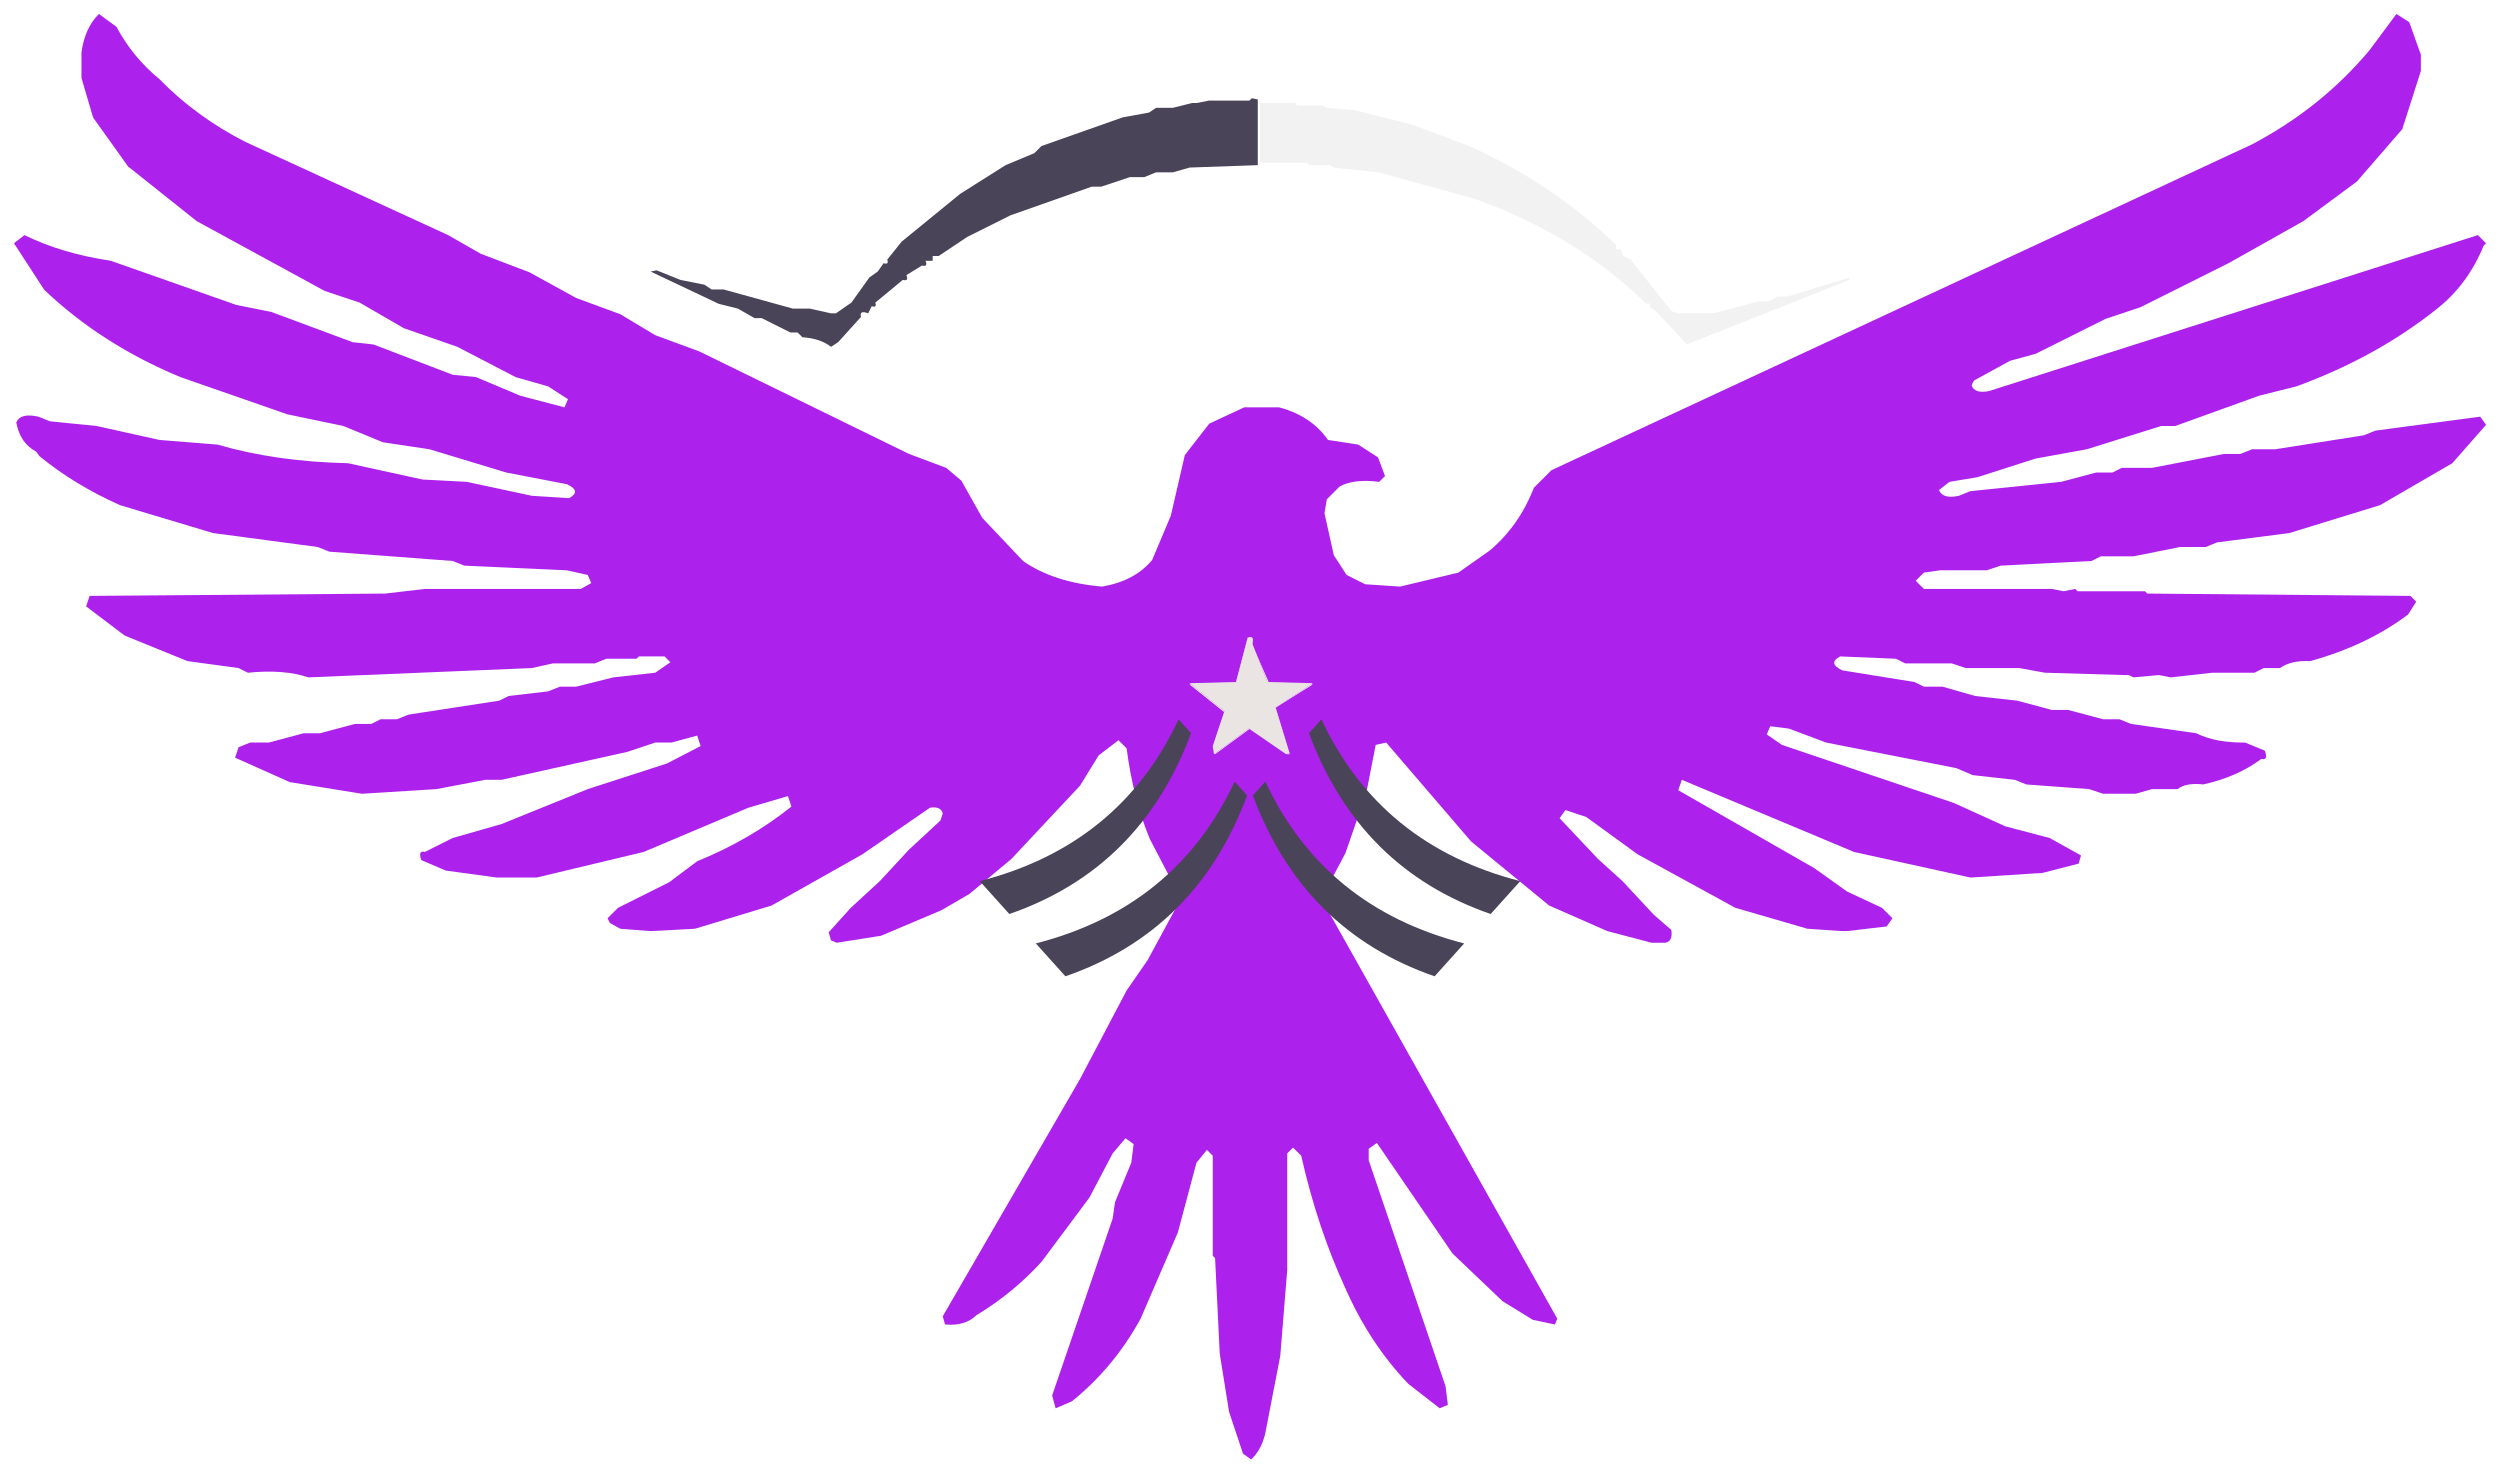
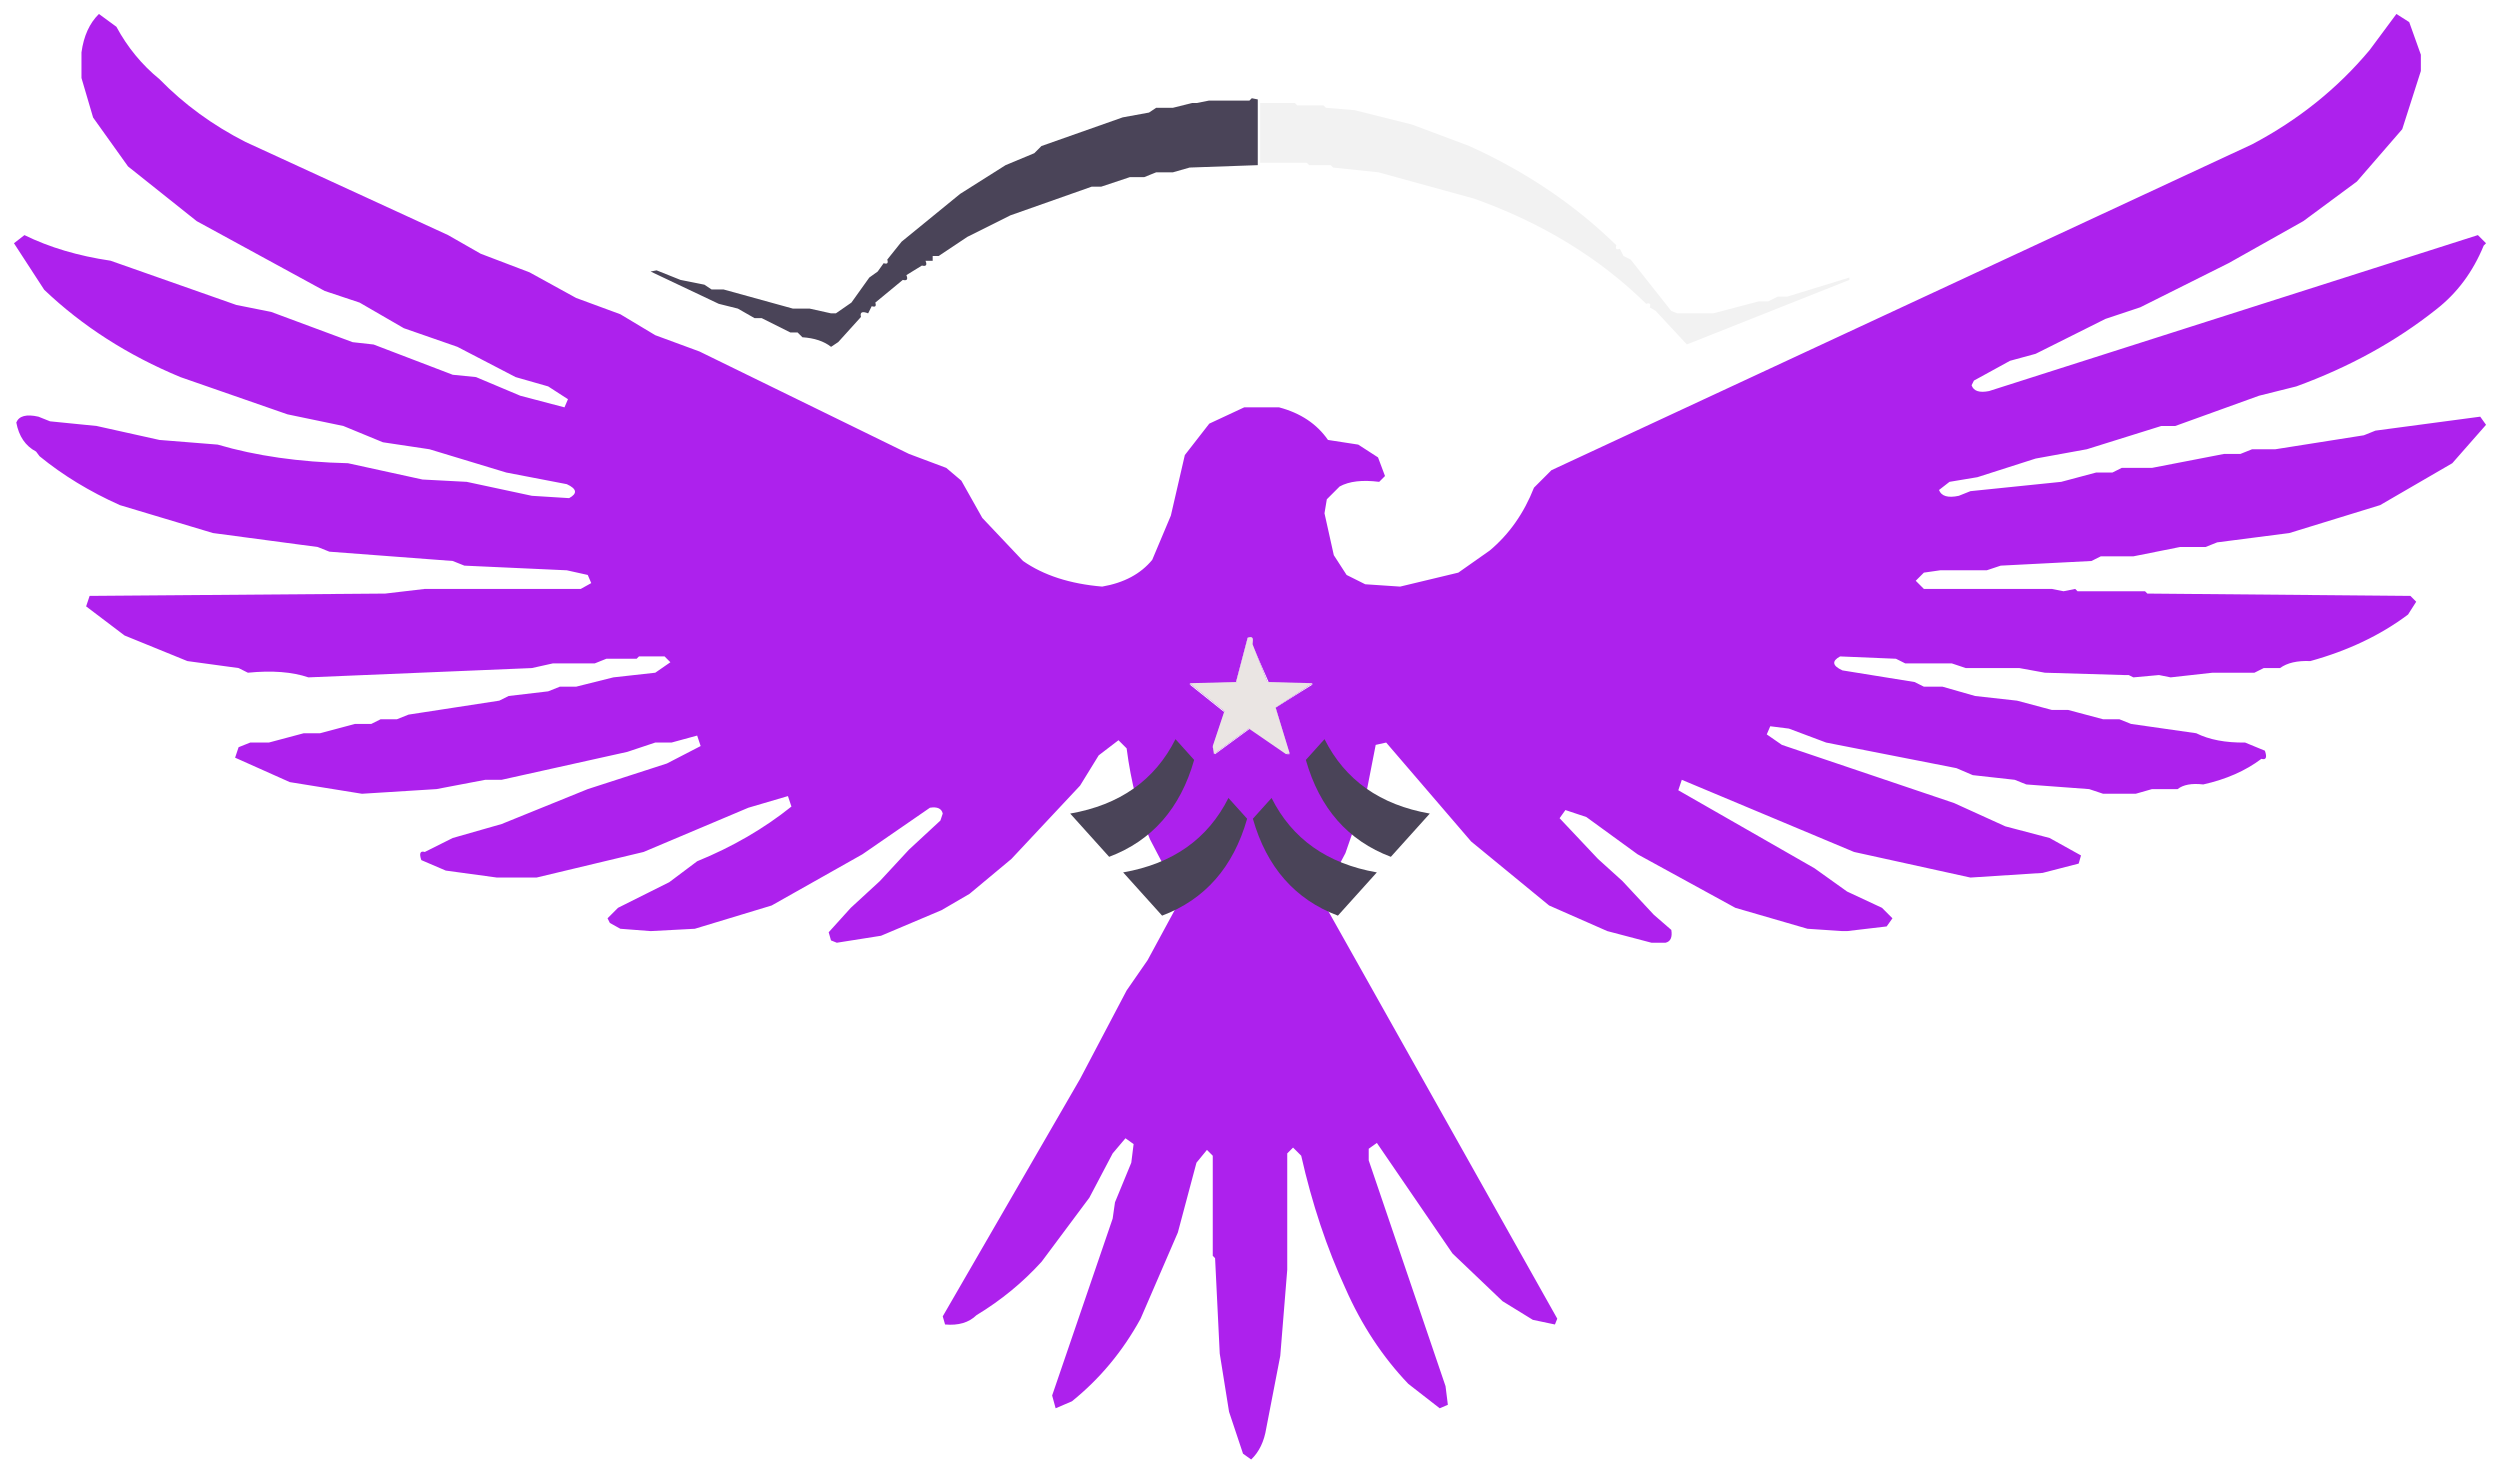
<svg xmlns="http://www.w3.org/2000/svg" viewBox="167 84 1074 633">
  <g fill="#AD21ED">
    <path d="M 209.5 90 L 217 95.5 Q 224.2 108.8 235.5 118 Q 251.3 134.2 272.5 145 L 359.5 185 L 373.5 193 L 394.5 201 L 414.5 212 L 433.5 219 L 448.5 228 L 467.5 235 L 557.5 279 L 573.5 285 L 580 290.5 L 589 306.5 L 606.5 325 Q 619.75 334.25 640.5 336 Q 654.57 333.57 662 324.5 L 670 305.5 L 676 279.5 L 686.5 266 L 701.5 259 L 716.5 259 Q 730.33 262.67 737.5 273 L 750.5 275 L 759 280.5 L 762 288.5 L 759.5 291 Q 748.63 289.62 742.5 293 L 737 298.5 L 736 304.5 L 740 322.5 L 745.5 331 L 753.5 335 L 768.5 336 L 793.5 330 L 807 320.5 Q 819.51 310.01 826 293.5 L 833.5 286 L 1134.5 146 Q 1164.29 130.29 1185 105.5 L 1196.5 90 L 1202 93.5 L 1207 107.5 L 1207 114.5 L 1199 139.5 L 1179.5 162 L 1156.5 179 L 1124.5 197 L 1086.5 216 L 1071.5 221 L 1041.5 236 L 1030.5 239 L 1015 247.5 L 1014 249.5 Q 1015.25 253.25 1021.5 252 L 1231.5 185 L 1235 188.5 L 1234 189.5 Q 1227.02 206.52 1213.5 217 Q 1187.57 237.57 1153.5 250 L 1137.5 254 L 1101.5 267 L 1095.5 267 L 1063.5 277 L 1041.5 281 L 1016.5 289 L 1004.5 291 L 1000 294.5 Q 1001.5 298.5 1008.5 297 L 1013.5 295 L 1052.5 291 L 1067.5 287 L 1074.5 287 L 1078.5 285 L 1091.5 285 L 1122.5 279 L 1129.5 279 L 1134.5 277 L 1144.5 277 L 1182.5 271 L 1187.5 269 L 1232.5 263 L 1235 266.5 L 1220.5 283 L 1189.5 301 L 1150.5 313 L 1119.5 317 L 1114.5 319 L 1103.5 319 L 1083.5 323 L 1069.5 323 L 1065.5 325 L 1026.5 327 L 1020.5 329 L 1000.5 329 L 993.5 330 L 990 333.5 L 993.5 337 L 1048.5 337 L 1053.5 338 L 1058.5 337 L 1059.5 338 L 1088.5 338 L 1089.5 339 L 1202.5 340 L 1205 342.5 L 1201.5 348 Q 1183.8 361.3 1159.5 368 Q 1151.13 367.63 1146.5 371 L 1139.5 371 L 1135.5 373 L 1117.5 373 L 1099.5 375 L 1094.5 374 L 1083.5 375 L 1081.5 374 L 1079.5 374 L 1045.5 373 L 1034.5 371 L 1011.5 371 L 1005.5 369 L 985.5 369 L 981.5 367 L 957.5 366 Q 952 369 958.5 372 L 989.5 377 L 993.5 379 L 1001.5 379 L 1015.5 383 L 1033.5 385 L 1048.5 389 L 1055.5 389 L 1070.5 393 L 1077.5 393 L 1082.5 395 L 1110.5 399 Q 1118.84 403.16 1131.5 403 L 1140 406.5 Q 1141.5 410.88 1138.5 410 Q 1128.23 417.73 1113.5 421 Q 1106.14 420.14 1102.5 423 L 1091.5 423 L 1084.5 425 L 1070.5 425 L 1064.5 423 L 1037.5 421 L 1032.5 419 L 1014.5 417 L 1007.5 414 L 951.5 403 L 935.5 397 L 927.5 396 L 926 399.5 L 932.5 404 L 1006.5 429 L 1028.5 439 L 1047.5 444 L 1061 451.5 L 1060 455 L 1044.5 459 L 1013.5 461 L 963.5 450 L 889.5 419 L 888 423.5 L 946.5 457 L 960.5 467 L 975.5 474 L 980 478.5 L 977.5 482 L 960.5 484 L 958.5 484 L 943.5 483 L 912.5 474 L 870.5 451 L 848.5 435 L 839.5 432 L 837 435.5 L 853.5 453 L 864 462.5 L 877.5 477 L 885 483.5 Q 885.75 488.25 882.5 489 L 876.5 489 L 857.5 484 L 832.5 473 L 799 445.5 L 762.5 403 L 758 404 L 754 424.5 L 745 450.5 L 736 467.5 L 736 472.5 L 836 650.5 L 835 653 L 825.5 651 L 812.5 643 L 791 622.5 L 758.5 575 L 755 577.5 L 755 582.5 L 788 679.5 L 789 687.5 L 785.5 689 L 772 678.5 Q 755.4 661.1 745 637.5 Q 733 611.5 726 580.5 L 722.5 577 L 720 579.5 L 720 629.5 L 717 666.5 L 711 697.5 Q 709.63 706.13 704.5 711 L 701 708.5 L 695 690.5 L 691 665.5 L 689 624.5 L 688 623.5 L 688 580.5 L 685.5 578 L 681 583.5 L 673 613.5 L 657 650.5 Q 645.5 671.5 627.5 686 L 620.5 689 L 619 683.5 L 645 607.5 L 646 600.5 L 653 583.5 L 654 575.5 L 650.5 573 L 645 579.5 L 635 598.5 L 614.5 626 Q 602.38 639.38 586.5 649 Q 581.62 653.77 573 653 L 572 649.5 L 631 547.5 L 651 509.5 L 660 496.5 L 673 472.5 L 673 467.5 L 661 444.5 Q 653.8 427.21 651 405.5 L 647.5 402 L 639 408.5 L 631 421.5 L 601.5 453 L 583.5 468 L 571.5 475 L 545.5 486 L 526.5 489 L 524 488 L 523 484.5 L 532.5 474 L 545 462.5 L 557.5 449 L 571 436.5 L 572 433.5 Q 571.25 430.25 566.5 431 L 537.5 451 L 498.5 473 L 465.5 483 L 446.5 484 L 433.5 483 L 429 480.5 L 428 478.5 L 432.5 474 L 454.5 463 L 466.5 454 Q 489.23 444.73 507 430.5 L 505.5 426 L 488.5 431 L 443.5 450 L 397.5 461 L 380.5 461 L 358.5 458 L 348 453.5 Q 346.5 449.12 349.5 450 L 361.5 444 L 382.5 438 L 419.5 423 L 453.5 412 L 468 404.5 L 466.5 400 L 455.5 403 L 448.5 403 L 436.5 407 L 382.5 419 L 375.5 419 L 354.5 423 L 322.5 425 L 291.5 420 L 268 409.5 L 269.5 405 L 274.5 403 L 282.5 403 L 297.5 399 L 304.5 399 L 319.5 395 L 326.5 395 L 330.5 393 L 337.5 393 L 342.5 391 L 381.5 385 L 385.5 383 L 402.5 381 L 407.5 379 L 414.5 379 L 430.5 375 L 448.5 373 L 455 368.5 L 452.5 366 L 441.5 366 L 440.5 367 L 427.5 367 L 422.5 369 L 404.5 369 L 395.5 371 L 299.5 375 Q 289.05 371.45 273.5 373 L 269.5 371 L 247.5 368 L 220.5 357 L 204 344.5 L 205.5 340 L 332.5 339 L 349.5 337 L 416.5 337 L 421 334.5 L 419.5 331 L 410.5 329 L 366.5 327 L 361.5 325 L 308.5 321 L 303.5 319 L 258.5 313 L 218.5 301 Q 198.98 292.25 184 280 L 182.5 278 Q 175.63 274.38 174 265.5 Q 175.75 261.25 183.5 263 L 188.5 265 L 208.5 267 L 235.5 273 L 260.5 275 Q 285.22 282.28 316.5 283 L 348.5 290 L 367.5 291 L 395.5 297 L 411.5 298 Q 417 295 410.5 292 L 384.5 287 L 351.5 277 L 331.5 274 L 314.5 267 L 290.5 262 L 244.5 246 Q 210.59 231.91 186 208.5 L 173 188.5 L 177.5 185 Q 193.59 192.91 214.5 196 L 268.5 215 L 283.5 218 L 318.5 231 L 327.5 232 L 361.5 245 L 371.5 246 L 390.5 254 L 409.5 259 L 411 255.5 L 402.5 250 L 388.5 246 L 363.5 233 L 340.5 225 L 321.5 214 L 306.5 209 L 251.5 179 L 222 155.5 L 207 134.5 L 202 117.5 L 202 106.5 Q 203.44 95.94 209.5 90 Z M 703 358 L 698 377 L 678 378 L 693 390 L 688 405 L 689 408 L 704 397 L 720 408 L 721 408 L 715 388 L 731 378 L 712 377 L 705 361 Q 706 357 703 358 Z " />
    <path d="M 703 358 Q 706 356.75 705 360.5 L 711.5 377 L 731 377.5 L 715 388 L 721 407.5 L 719.5 408 L 703.5 397 L 688.5 408 L 688 404.5 L 693 389.5 L 678 377.5 L 698 377 L 703 358 Z " />
  </g>
  <g fill="#EAE5E3">
    <path d="M 703 358 Q 706 356.75 705 360.5 L 711.5 377 L 731 377.5 L 715 388 L 721 407.5 L 719.5 408 L 703.5 397 L 688.5 408 L 688 404.5 L 693 389.5 L 678 377.5 L 698 377 L 703 358 Z " />
  </g>
  <g fill="#4A4458">
    <path d="M 704.77 126.2 L 707.34 126.71 L 707.34 154.95 L 678.07 155.98 L 670.88 158.03 L 663.69 158.03 L 658.56 160.09 L 652.4 160.09 L 640.07 164.2 L 635.97 164.2 L 601.05 176.52 L 582.57 185.76 L 570.24 193.98 L 567.68 193.98 L 567.68 196.03 L 564.6 196.03 Q 565.76 198.77 563.06 198.08 L 556.38 202.19 Q 557.54 204.93 554.84 204.25 L 543.03 214 Q 543.8 216.31 541.49 215.54 L 539.95 218.62 Q 536.1 217.08 536.87 220.16 L 527.11 230.95 L 524.03 233 Q 519.43 229.39 511.71 228.89 L 509.66 226.84 L 506.57 226.84 L 494.25 220.68 L 491.17 220.68 L 483.98 216.57 L 475.77 214.52 L 446.5 200.65 L 449.07 200.14 L 459.34 204.25 L 469.61 206.3 L 472.69 208.35 L 477.82 208.35 L 507.6 216.57 L 514.79 216.57 L 524.03 218.62 L 526.09 218.62 L 532.76 214 L 540.46 203.22 L 544.06 200.65 L 546.62 197.06 Q 548.94 197.83 548.17 195.52 L 554.33 187.82 L 579.49 167.28 L 599 154.95 L 611.32 149.82 L 614.4 146.74 L 649.32 134.42 L 660.61 132.36 L 663.69 130.31 L 670.88 130.31 L 679.1 128.25 L 681.15 128.25 L 686.29 127.23 L 703.74 127.23 L 704.77 126.2 Z " />
  </g>
  <g fill="#F2F2F2">
    <path d="M 708.36 128.25 L 723.25 128.25 L 724.28 129.28 L 735.58 129.28 L 736.6 130.31 L 748.93 131.33 L 773.57 137.5 L 798.22 146.74 Q 834.62 163.22 861.38 189.36 Q 860.61 191.67 862.92 190.9 L 864.46 193.98 L 867.54 195.52 L 884.99 217.6 L 887.56 218.62 L 902.97 218.62 L 922.48 213.49 L 926.58 213.49 L 930.69 211.43 L 934.8 211.43 L 961.5 203.22 L 961.5 204.25 L 891.67 231.97 L 878.32 217.6 L 875.75 216.06 Q 876.52 213.75 874.21 214.52 Q 844.18 184.98 800.27 169.33 L 759.2 158.03 L 739.69 155.98 L 738.66 154.95 L 729.42 154.95 L 728.39 153.93 L 708.36 153.93 L 708.36 128.25 Z " />
  </g>
  <g fill="#4A4458">
-     <path d="M 729.32 398.97 Q 750.96 457.14 807.39 476.66 L 820.1 462.54 Q 759.99 447.11 734.68 393.03 Z" />
-     <path d="M 705.23 425.73 Q 726.87 483.89 783.3 503.42 L 796.01 489.3 Q 735.9 473.86 710.59 419.78 Z" />
-     <path d="M 678.68 398.97 Q 657.04 457.14 600.61 476.66 L 587.9 462.54 Q 648.01 447.11 673.32 393.03 Z" />
-     <path d="M 702.77 425.73 Q 681.13 483.89 624.7 503.42 L 611.99 489.3 Q 672.1 473.86 697.41 419.78 Z" />
+     <path d="M 727.99 410.46 Q 736.88 441.68 764.51 452.09 L 781.24 433.51 Q 749.26 427.93 736.01 401.54 Z" />
+     <path d="M 705.23 435.73 Q 714.13 466.95 741.76 477.36 L 758.49 458.78 Q 726.51 453.2 713.26 426.81 Z" />
+     <path d="M 680.01 410.46 Q 671.12 441.68 643.49 452.09 L 626.76 433.51 Q 658.74 427.93 671.99 401.54 Z" />
+     <path d="M 702.77 435.73 Q 693.87 466.95 666.24 477.36 L 649.51 458.78 Q 681.49 453.2 694.74 426.81 Z" />
  </g>
</svg>
